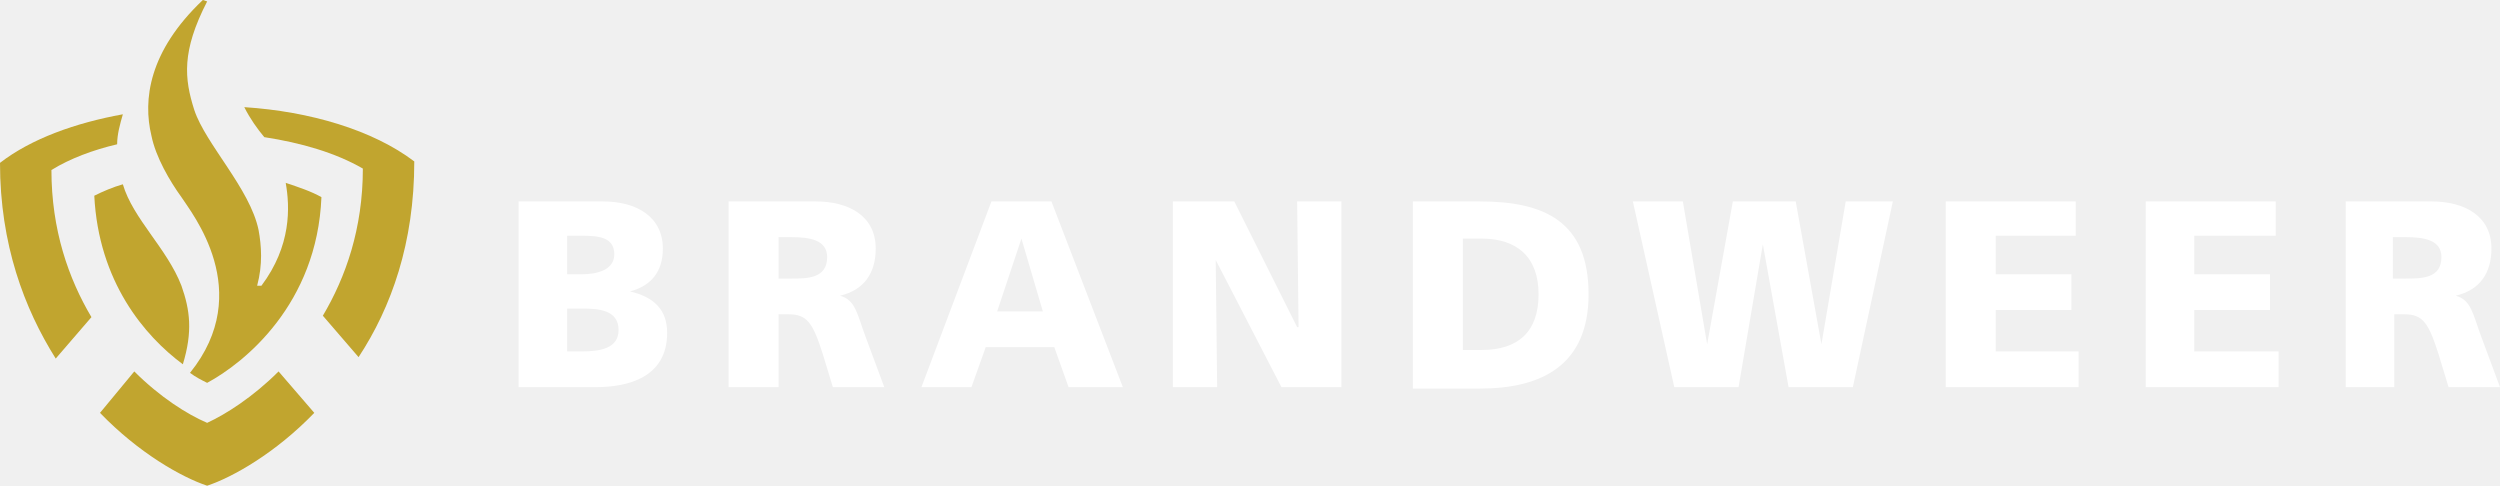
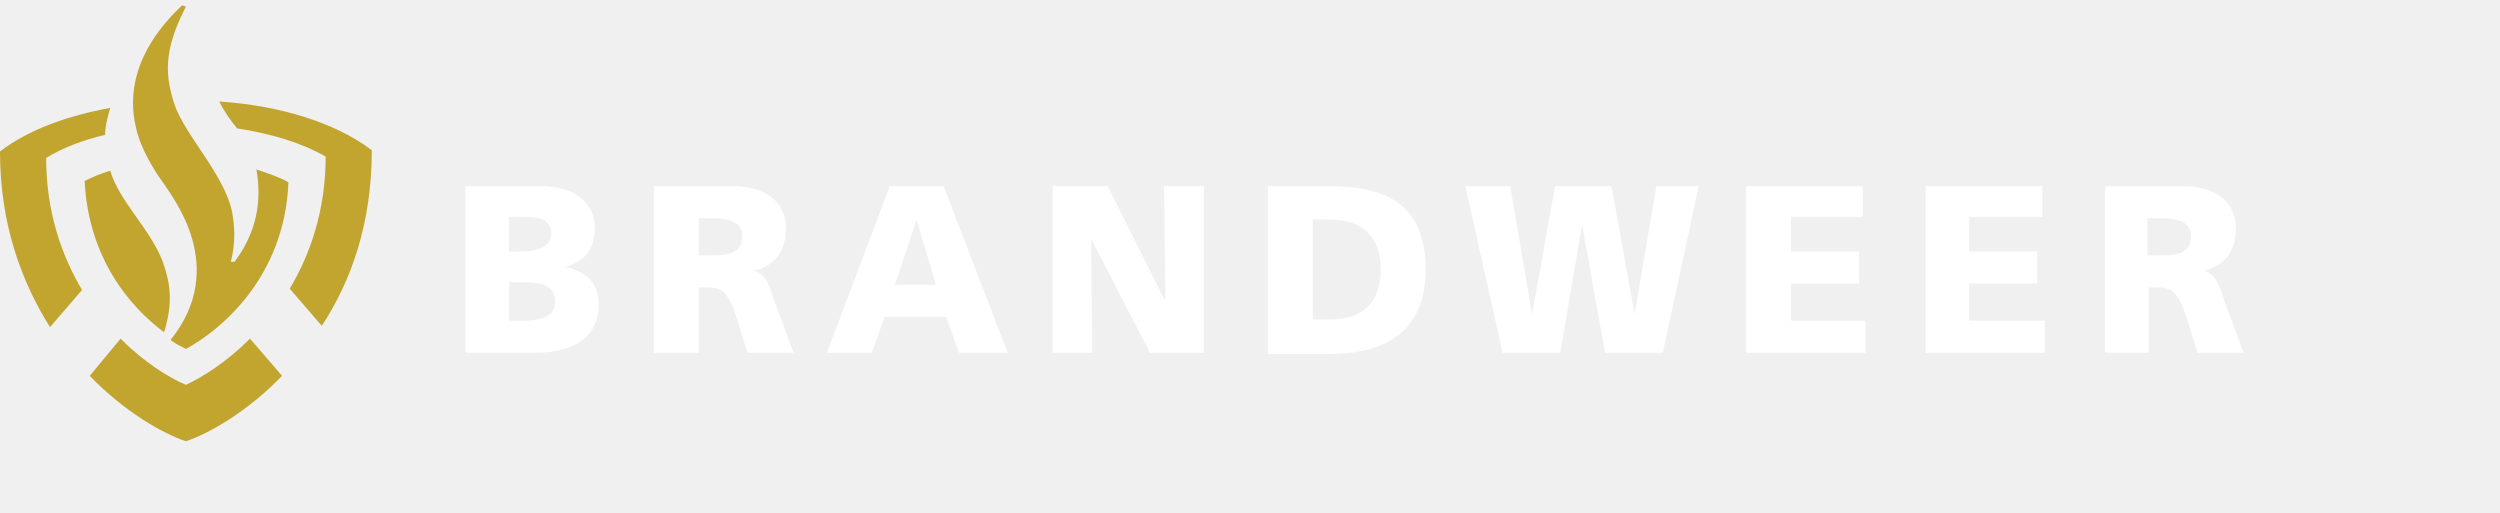
- <svg xmlns="http://www.w3.org/2000/svg" version="1.1" id="Layer_1" x="0px" y="0px" width="175px" height="34px" viewBox="0 0 175 34" enable-background="new 0 0 175 34" xml:space="preserve">
+ <svg xmlns="http://www.w3.org/2000/svg" version="1.1" id="Layer_1" x="0px" y="0px" width="195px" height="40px" viewBox="-5.5 0 195 40" enable-background="new -5.5 0 195 40" xml:space="preserve">
  <g>
-     <path fill-rule="evenodd" clip-rule="evenodd" fill="#FFFFFF" d="M36.3,14.1h5.9c2.4,0,4.2,1.1,4.2,3.3c0,1.6-0.8,2.6-2.3,3v0   c1.7,0.4,2.6,1.3,2.6,2.9c0,3.1-2.7,3.8-5,3.8h-5.4V14.1L36.3,14.1z M39.7,24.6h1c1.3,0,2.6-0.2,2.6-1.5c0-1.4-1.4-1.5-2.5-1.5   h-1.1V24.6L39.7,24.6z M39.7,19.2h1c1.1,0,2.3-0.3,2.3-1.4c0-1.2-1.1-1.3-2.3-1.3h-1V19.2L39.7,19.2z" />
-     <path fill-rule="evenodd" clip-rule="evenodd" fill="#FFFFFF" d="M51,14.1h6.1c2.3,0,4.2,1,4.2,3.3c0,1.7-0.8,2.9-2.5,3.3v0   c1.1,0.3,1.2,1.3,1.8,2.9l1.3,3.5h-3.6l-0.7-2.3c-0.7-2.2-1.1-2.8-2.4-2.8h-0.7v5.1H51V14.1L51,14.1z M54.5,19.5h0.9   c1.1,0,2.5,0,2.5-1.5c0-1.2-1.2-1.4-2.5-1.4h-0.9V19.5L54.5,19.5z" />
-     <path fill-rule="evenodd" clip-rule="evenodd" fill="#FFFFFF" d="M69.4,14.1h4.2l5,13h-3.8l-1-2.8H69l-1,2.8h-3.5L69.4,14.1   L69.4,14.1z M71.5,16.7L71.5,16.7l-1.7,5.1H73L71.5,16.7L71.5,16.7z" />
-     <polygon fill-rule="evenodd" clip-rule="evenodd" fill="#FFFFFF" points="82.1,14.1 86.4,14.1 90.8,22.9 90.9,22.9 90.8,14.1    93.9,14.1 93.9,27.1 89.7,27.1 85.1,18.2 85.1,18.2 85.2,27.1 82.1,27.1 82.1,14.1  " />
-     <path fill-rule="evenodd" clip-rule="evenodd" fill="#FFFFFF" d="M98.9,14.1h4.7c4.5,0,7.6,1.4,7.6,6.5c0,4.9-3.2,6.6-7.6,6.6h-4.7   V14.1L98.9,14.1z M102.4,24.5h1.3c2.6,0,4-1.3,4-3.9s-1.5-3.9-4-3.9h-1.3V24.5L102.4,24.5z" />
-     <polygon fill-rule="evenodd" clip-rule="evenodd" fill="#FFFFFF" points="114.3,14.1 117.8,14.1 119.5,24.1 119.5,24.1 121.3,14.1    125.7,14.1 127.5,24.1 127.5,24.1 129.2,14.1 132.5,14.1 129.7,27.1 125.2,27.1 123.4,17.1 123.4,17.1 121.7,27.1 117.2,27.1    114.3,14.1  " />
-     <polygon fill-rule="evenodd" clip-rule="evenodd" fill="#FFFFFF" points="136.2,14.1 145.3,14.1 145.3,16.5 139.7,16.5 139.7,19.2    145,19.2 145,21.7 139.7,21.7 139.7,24.6 145.5,24.6 145.5,27.1 136.2,27.1 136.2,14.1  " />
-     <polygon fill-rule="evenodd" clip-rule="evenodd" fill="#FFFFFF" points="150.2,14.1 159.3,14.1 159.3,16.5 153.6,16.5 153.6,19.2    158.9,19.2 158.9,21.7 153.6,21.7 153.6,24.6 159.5,24.6 159.5,27.1 150.2,27.1 150.2,14.1  " />
-     <path fill-rule="evenodd" clip-rule="evenodd" fill="#FFFFFF" d="M164.1,14.1h6.1c2.3,0,4.2,1,4.2,3.3c0,1.7-0.8,2.9-2.5,3.3v0   c1.1,0.3,1.2,1.3,1.8,2.9l1.3,3.5h-3.6l-0.7-2.3c-0.7-2.2-1.1-2.8-2.4-2.8h-0.7v5.1h-3.4V14.1L164.1,14.1z M167.5,19.5h0.9   c1.1,0,2.5,0,2.5-1.5c0-1.2-1.2-1.4-2.5-1.4h-0.9V19.5L167.5,19.5z" />
-     <path fill-rule="evenodd" clip-rule="evenodd" fill="#C1A52F" d="M12.7,20c-1-2.6-3.4-4.7-4.1-7.1c-0.7,0.2-1.4,0.5-2,0.8   c0.3,6,3.5,9.8,6.2,11.8C13.5,23.2,13.3,21.7,12.7,20L12.7,20z" />
-     <path fill-rule="evenodd" clip-rule="evenodd" fill="#C1A52F" d="M18.5,9.6c2.6,0.4,5,1.1,6.9,2.2c0,4.2-1.2,7.6-2.8,10.3l2.5,2.9   c2.3-3.5,3.9-8,3.9-13.7c-2.9-2.2-7.3-3.5-11.9-3.8C17.5,8.3,18,9,18.5,9.6L18.5,9.6z" />
-     <path fill-rule="evenodd" clip-rule="evenodd" fill="#C1A52F" d="M3.6,11.9c0,4.2,1.2,7.6,2.8,10.3l-2.5,2.9   C1.7,21.6,0,17.1,0,11.4C2.2,9.7,5.3,8.6,8.6,8c-0.2,0.7-0.4,1.4-0.4,2.1C6.5,10.5,4.9,11.1,3.6,11.9L3.6,11.9z" />
-     <path fill-rule="evenodd" clip-rule="evenodd" fill="#C1A52F" d="M14.5,34c-1.8-0.6-4.8-2.3-7.5-5.1L9.4,26c1.8,1.8,3.7,3,5.1,3.6   c1.3-0.6,3.2-1.8,5-3.6l2.5,2.9C19.3,31.7,16.3,33.4,14.5,34L14.5,34z" />
-     <path fill-rule="evenodd" clip-rule="evenodd" fill="#C1A52F" d="M18.3,20c2.1-2.8,2-5.5,1.7-7.2c0.9,0.3,1.8,0.6,2.5,1   c-0.3,7.5-5.4,11.6-8,13c-0.4-0.2-0.8-0.4-1.2-0.7c4.6-5.7,0.1-11.2-0.6-12.3c-0.8-1.1-1.8-2.8-2.1-4.3C10,7,10.4,3.6,14.2,0   l0.3,0.1c-1.8,3.5-1.6,5.4-0.9,7.6c0.8,2.4,3.9,5.5,4.5,8.4c0.2,1.1,0.3,2.4-0.1,3.9L18.3,20L18.3,20z" />
+     <path fill="#FFFFFF" d="M30.8,14.517h5.9c2.4,0,4.2,1.1,4.2,3.299c0,1.601-0.8,2.601-2.3,3l0,0c1.7,0.399,2.6,1.301,2.6,2.899   c0,3.101-2.7,3.8-5,3.8h-5.4V14.517L30.8,14.517z M34.2,25.018h1c1.3,0,2.6-0.199,2.6-1.5c0-1.399-1.4-1.5-2.5-1.5h-1.1V25.018   L34.2,25.018z M34.2,19.617h1c1.1,0,2.3-0.3,2.3-1.4c0-1.2-1.1-1.3-2.3-1.3h-1V19.617L34.2,19.617z" />
+     <path fill="#FFFFFF" d="M45.5,14.517h6.1c2.3,0,4.2,1,4.2,3.299c0,1.7-0.8,2.9-2.5,3.301l0,0c1.1,0.3,1.2,1.3,1.8,2.898l1.3,3.5   h-3.6l-0.7-2.3c-0.7-2.2-1.1-2.8-2.4-2.8H49v5.1h-3.5V14.517L45.5,14.517z M49,19.917h0.9c1.1,0,2.5,0,2.5-1.5   c0-1.2-1.2-1.4-2.5-1.4H49V19.917L49,19.917z" />
+     <path fill="#FFFFFF" d="M63.9,14.517h4.2l5,13h-3.8l-1-2.801h-4.8l-1,2.801H59L63.9,14.517L63.9,14.517z M66,17.117L66,17.117   l-1.7,5.1h3.2L66,17.117L66,17.117z" />
+     <polygon fill="#FFFFFF" points="76.6,14.517 80.9,14.517 85.3,23.316 85.4,23.316 85.3,14.517 88.4,14.517 88.4,27.518    84.2,27.518 79.6,18.617 79.6,18.617 79.7,27.518 76.6,27.518  " />
+     <path fill="#FFFFFF" d="M93.4,14.517h4.7c4.5,0,7.602,1.4,7.602,6.5c0,4.899-3.2,6.601-7.602,6.601h-4.7V14.517L93.4,14.517z    M96.9,24.917h1.3c2.6,0,4-1.3,4-3.899c0-2.601-1.5-3.899-4-3.899h-1.3V24.917L96.9,24.917z" />
+     <polygon fill="#FFFFFF" points="108.8,14.517 112.3,14.517 114,24.518 114,24.518 115.8,14.517 120.2,14.517 122,24.518    122,24.518 123.7,14.517 127,14.517 124.2,27.518 119.7,27.518 117.9,17.518 117.9,17.518 116.2,27.518 111.7,27.518  " />
+     <polygon fill="#FFFFFF" points="130.7,14.517 139.8,14.517 139.8,16.917 134.2,16.917 134.2,19.617 139.5,19.617 139.5,22.117    134.2,22.117 134.2,25.018 140,25.018 140,27.518 130.7,27.518  " />
+     <polygon fill="#FFFFFF" points="144.7,14.517 153.8,14.517 153.8,16.917 148.1,16.917 148.1,19.617 153.4,19.617 153.4,22.117    148.1,22.117 148.1,25.018 154,25.018 154,27.518 144.7,27.518  " />
+     <path fill="#FFFFFF" d="M158.6,14.517h6.102c2.3,0,4.199,1,4.199,3.299c0,1.7-0.801,2.9-2.5,3.301l0,0   c1.101,0.3,1.199,1.3,1.801,2.898l1.3,3.5H165.9l-0.699-2.3c-0.7-2.2-1.102-2.8-2.4-2.8h-0.699v5.1H158.7v-13L158.6,14.517   L158.6,14.517z M162,19.917h0.9c1.1,0,2.5,0,2.5-1.5c0-1.2-1.2-1.4-2.5-1.4H162V19.917L162,19.917z" />
+     <path fill="#C1A52F" d="M7.2,20.417c-1-2.601-3.4-4.7-4.1-7.1c-0.7,0.2-1.4,0.5-2,0.8c0.3,6,3.5,9.8,6.2,11.8   C8,23.617,7.8,22.117,7.2,20.417L7.2,20.417z" />
+     <path fill="#C1A52F" d="M13,10.017c2.6,0.4,5,1.1,6.9,2.2c0,4.2-1.2,7.601-2.8,10.301l2.5,2.899c2.3-3.5,3.9-8,3.9-13.7   c-2.9-2.2-7.3-3.5-11.9-3.8C12,8.717,12.5,9.417,13,10.017L13,10.017z" />
+     <path fill="#C1A52F" d="M-1.9,12.317c0,4.2,1.2,7.6,2.8,10.3l-2.5,2.898c-2.2-3.5-3.9-7.999-3.9-13.7c2.2-1.7,5.3-2.8,8.6-3.4   c-0.2,0.7-0.4,1.4-0.4,2.1C1,10.917-0.6,11.517-1.9,12.317L-1.9,12.317z" />
+     <path fill="#C1A52F" d="M9,34.417c-1.8-0.601-4.8-2.3-7.5-5.101l2.4-2.899c1.8,1.8,3.7,3,5.1,3.601c1.3-0.601,3.2-1.801,5-3.601   l2.5,2.899C13.8,32.117,10.8,33.816,9,34.417L9,34.417z" />
+     <path fill="#C1A52F" d="M12.8,20.417c2.1-2.8,2-5.5,1.7-7.2c0.9,0.3,1.8,0.6,2.5,1c-0.3,7.5-5.4,11.602-8,13   c-0.4-0.199-0.8-0.398-1.2-0.699c4.6-5.699,0.1-11.201-0.6-12.301c-0.8-1.1-1.8-2.8-2.1-4.3c-0.6-2.5-0.2-5.9,3.6-9.5l0.3,0.1   c-1.8,3.5-1.6,5.4-0.9,7.6c0.8,2.4,3.9,5.5,4.5,8.4c0.2,1.1,0.3,2.4-0.1,3.9H12.8L12.8,20.417z" />
  </g>
</svg>
